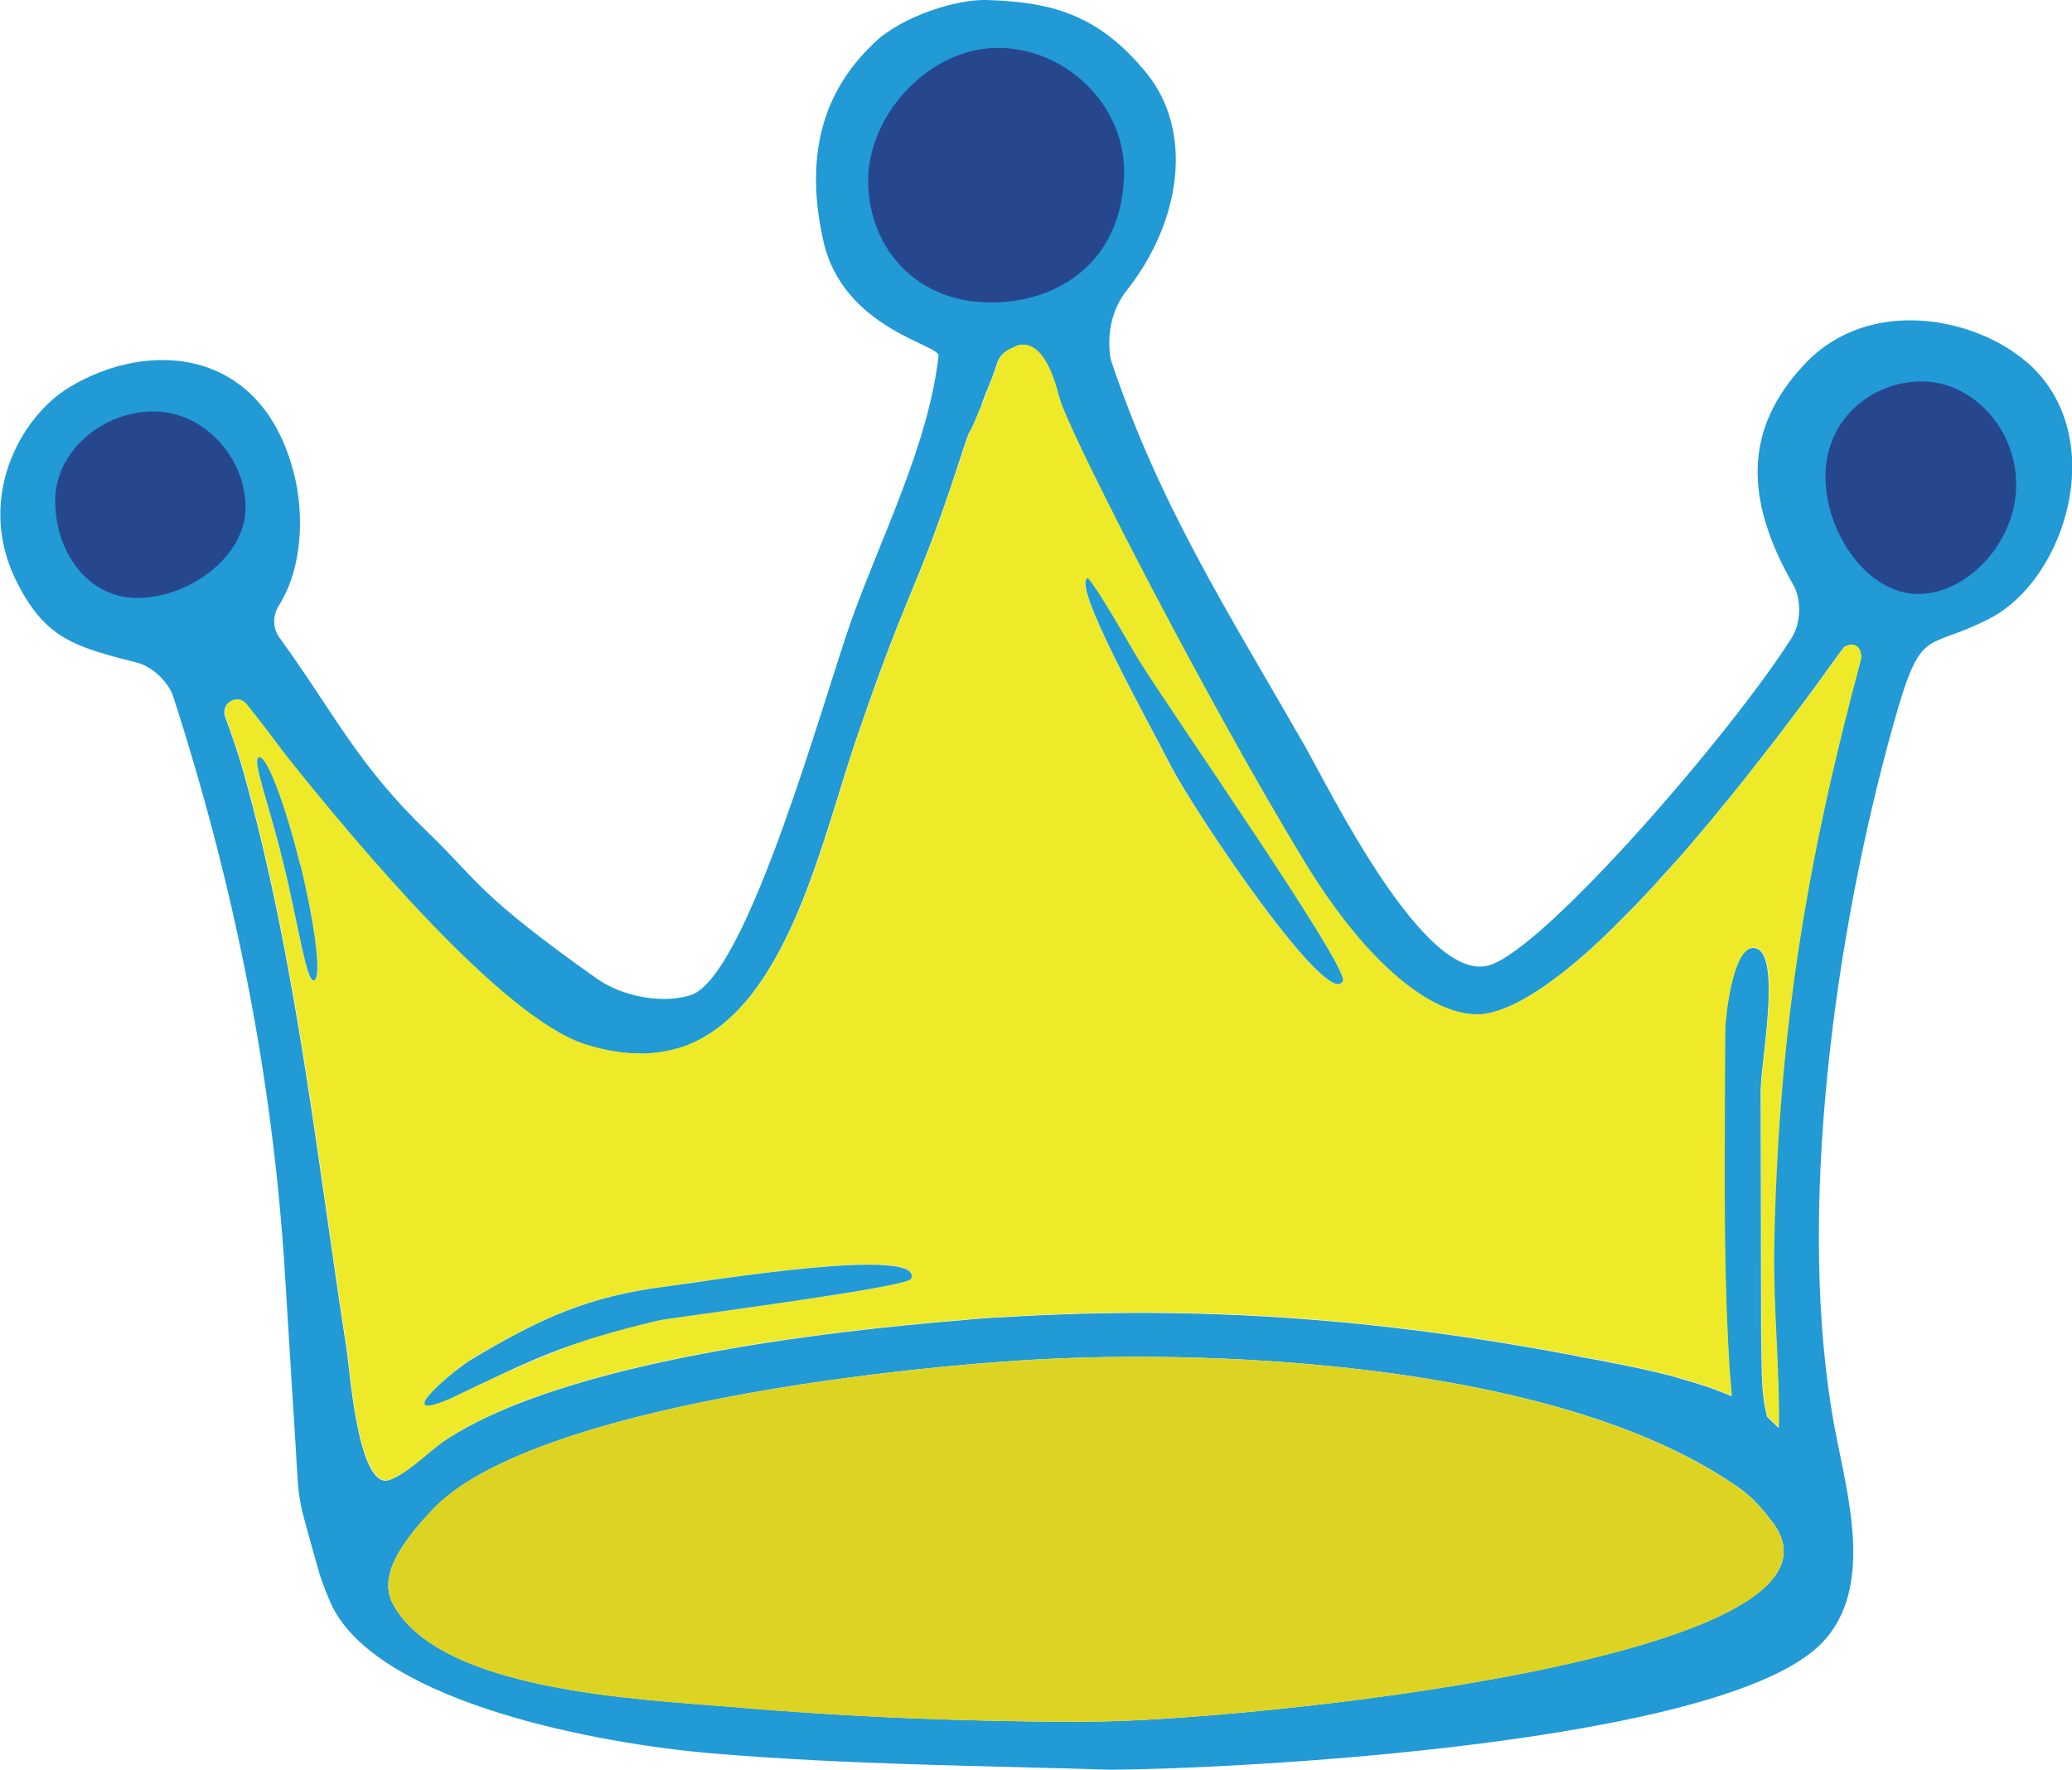
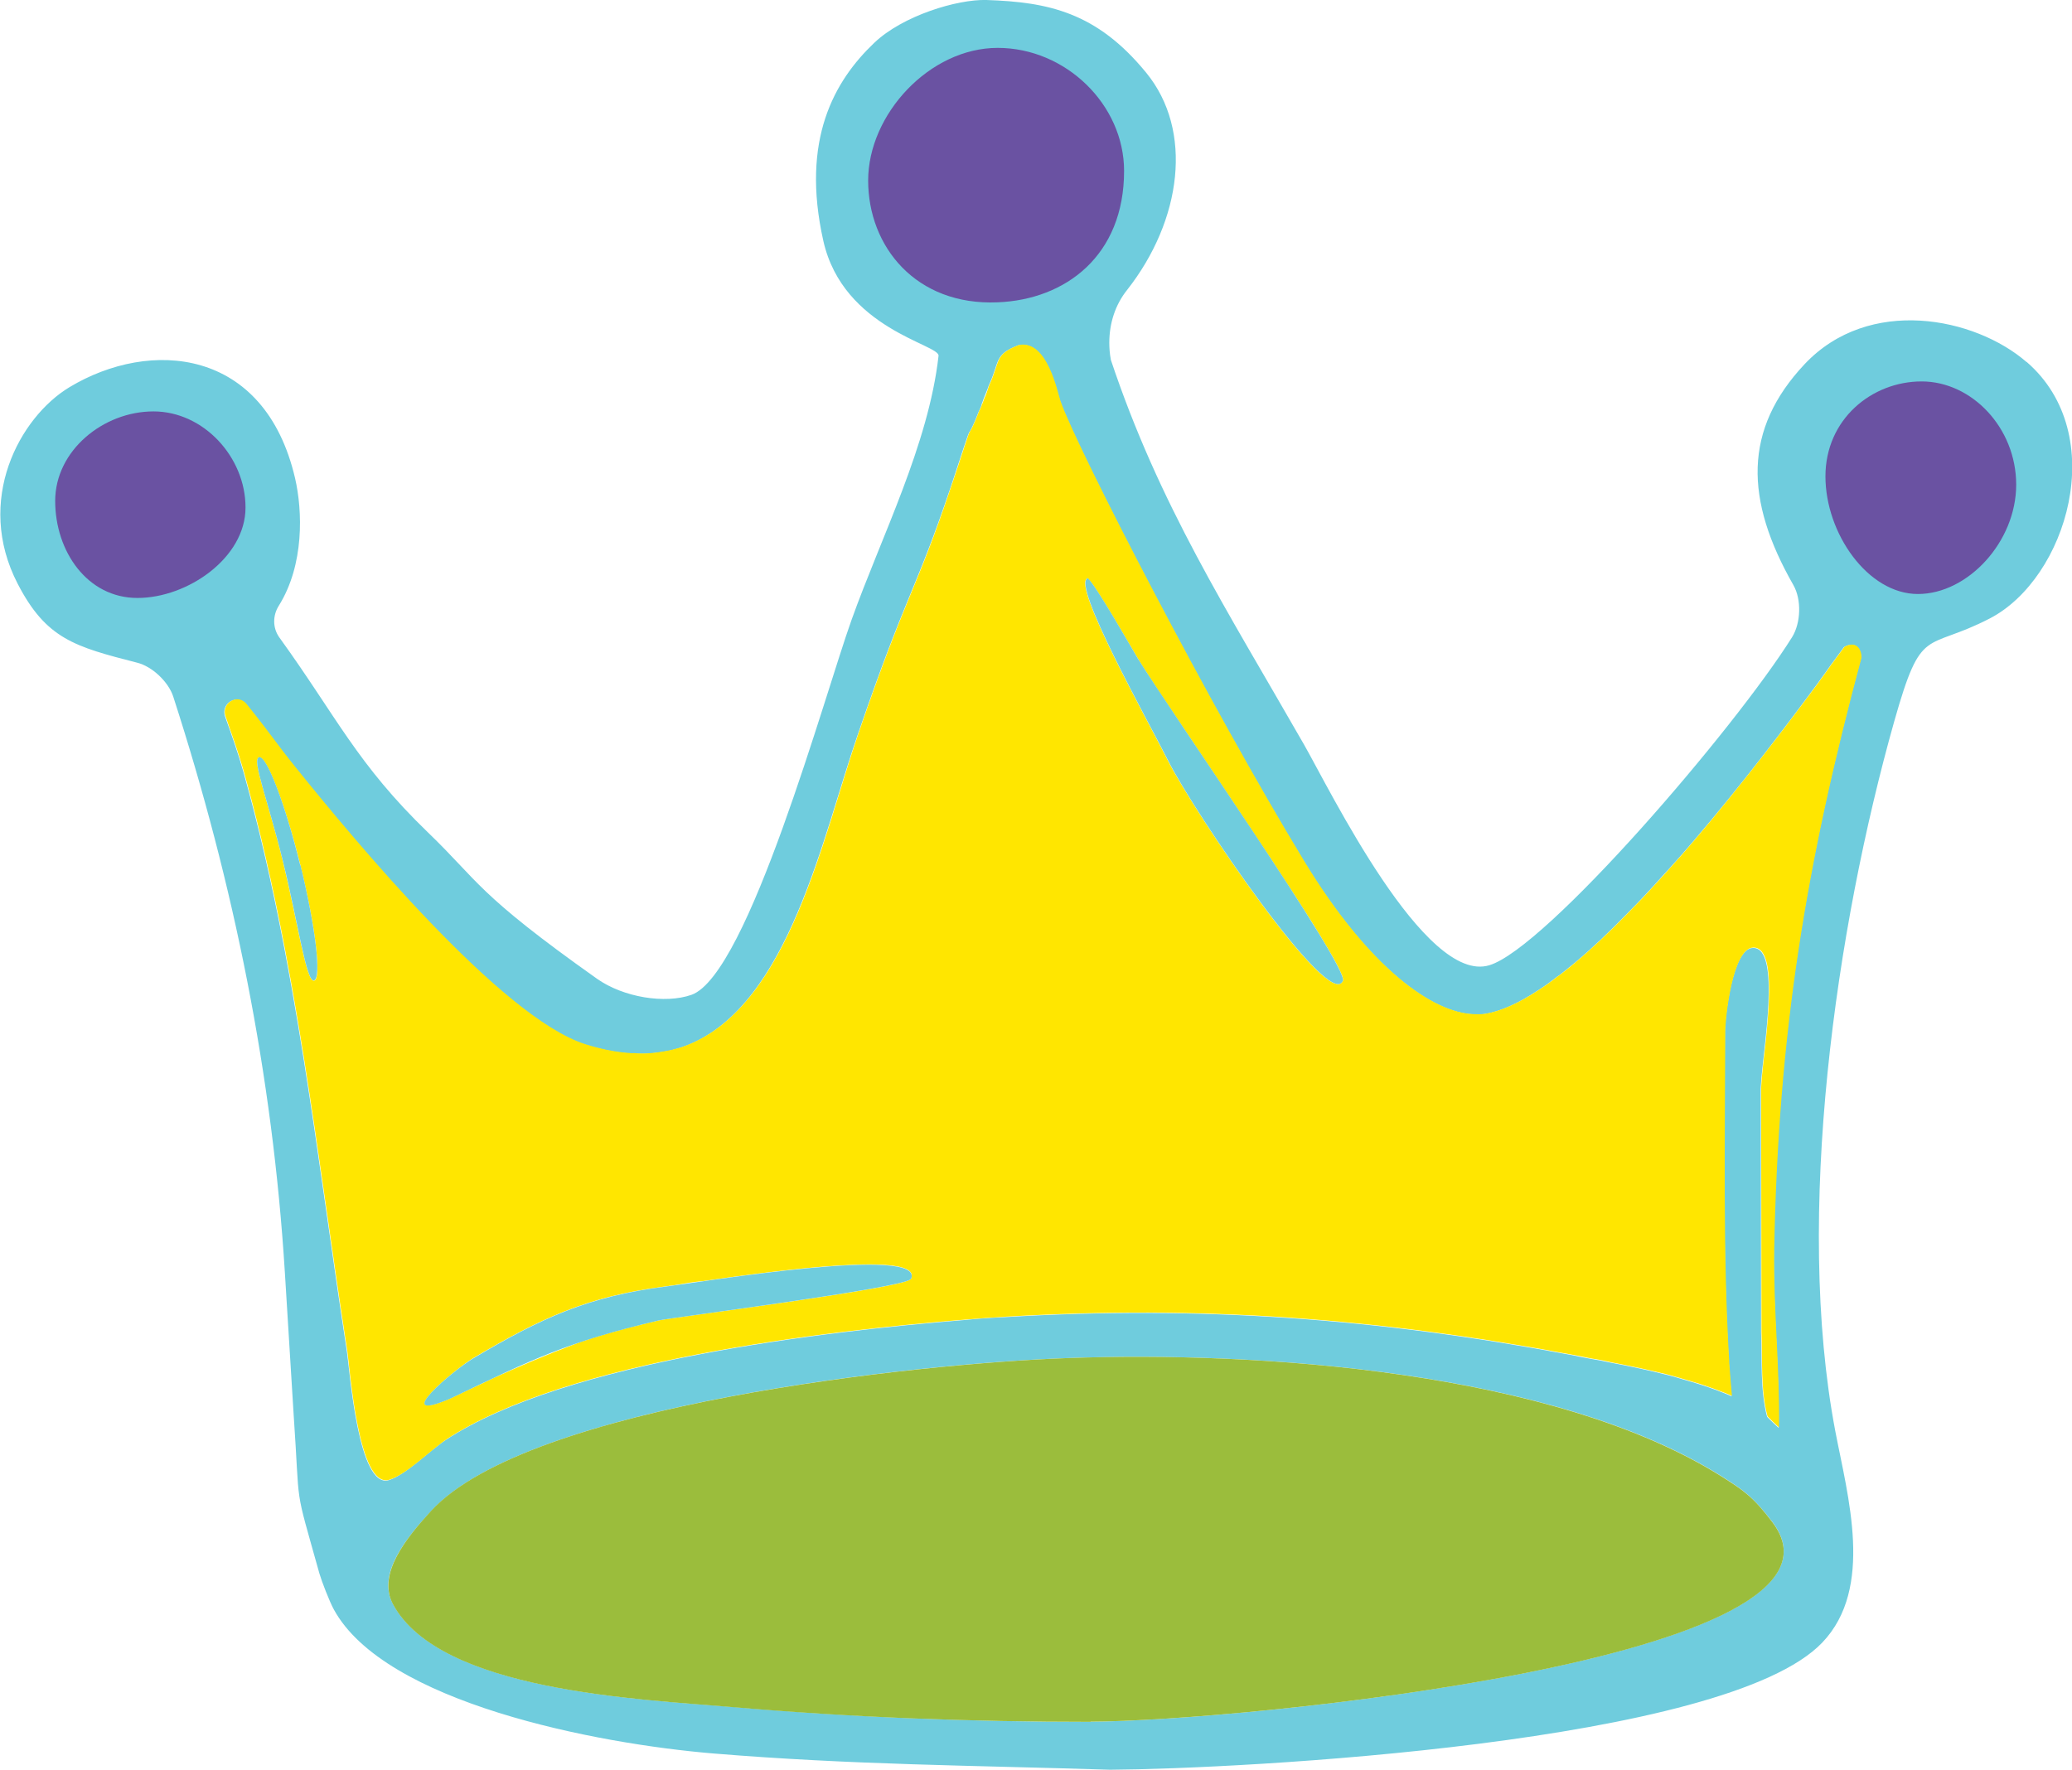
<svg xmlns="http://www.w3.org/2000/svg" id="Layer_1" data-name="Layer 1" viewBox="0 0 99.5 85">
  <g id="crown">
-     <path id="outline" d="M97.32,17.39c-2.49-2.16-7.57-3.18-10.66.1-2.95,3.14-2.88,6.51-.54,10.61.4.7.36,1.82-.06,2.5-2.78,4.44-11.83,14.95-14.54,15.76-3.1.95-7.67-8.45-8.9-10.6-3.72-6.5-6.95-11.51-9.28-18.49v-.02c-.05-.26-.07-.53-.07-.79,0-.92.28-1.82.86-2.54,2.62-3.34,3.19-7.65.91-10.43C52.66.58,50.33.1,47.37,0c-1.4-.04-4.02.75-5.39,2.06-1.9,1.81-3.54,4.63-2.44,9.52.96,4.23,5.59,4.96,5.53,5.51-.48,4.26-2.75,8.69-4.18,12.69-1.28,3.57-4.96,17.02-7.68,18-1.28.45-3.28.12-4.54-.77-5.8-4.11-5.66-4.66-8.11-7.02-3.42-3.3-4.39-5.56-7.15-9.38-.32-.45-.32-1.05-.02-1.52,1.23-1.97,1.14-4.56.78-6.12-1.46-6.28-6.96-6.71-10.84-4.37-2.38,1.44-4.56,5.42-2.48,9.44,1.37,2.65,2.74,3.02,5.74,3.79.72.18,1.5.92,1.73,1.63,2.91,9,4.77,18.18,5.36,27.66l.42,6.8c.33,4.78-.01,3.19,1.24,7.66.11.38.49,1.36.69,1.72,2.44,4.48,12.58,6.45,18.24,6.92,6.66.55,12.47.57,19.04.78,6.25-.04,29.57-1.25,34.2-6.11,2.5-2.62,1.22-7.02.62-10.17-1.96-10.34.03-24.13,2.83-34.06,1.33-4.7,1.47-3.34,4.6-4.96,3.69-1.92,5.79-8.82,1.77-12.31ZM92.69,28.34s-.05.01-.08.01c-3.22.6-5.39-4.33-4.49-7.01.64-1.88,3.31-3.34,5.16-2.7,5.37,2.08,3.65,8.68-.59,9.71ZM42.06,10.04c-.81-4.8,4.65-9.8,9.33-6.36.04.03.09.06.13.1,1.17,1.06,2.13,2.3,2.3,3.96.28,3.75-1.9,5.65-5.24,6.3-2.86.65-5.98-.86-6.51-4.02ZM9.4,27.81c-.18.11-1.98.2-2.8.2-1.86,0-2.8-.61-2.94-1.34-.77-3.84-1.3-5.64,3.84-6.55.06-.01,1.12.11,1.18.15,1.51.7,1.9.68,2.65,3.01.41,1.28.31,1.89-.54,3.43-.02.04-.22.37-1.38,1.11ZM52.37,82.7c-5.77,0-11.47-.22-17.22-.72-4.49-.37-14.03-.76-16.28-4.94-.79-1.46.67-3.2,1.83-4.46,4.67-5.12,23.41-7.1,30.51-7.35,9.11-.34,23.46.58,31.55,5.73.92.59,1.4.89,2.36,2.15,4.94,6.55-25.69,9.57-32.75,9.58ZM85.18,60.05c-.04,2.84.27,5.68.23,8.53-.19-.17-.37-.35-.55-.53-.34-1.26-.24-2.75-.29-4.07l-.02-11.58c0-.07,0-.16.01-.26.08-1.6,1.01-6.66-.39-6.61-.99.03-1.34,3.39-1.34,4.04-.01,4.9-.12,10.78.19,15.82v.07c.04.55.08,1.08.13,1.6-.49-.21-.99-.4-1.5-.56-.25-.08-.51-.16-.77-.23-.25-.08-.51-.15-.77-.22-.91-.23-1.84-.43-2.75-.6-.33-.07-.67-.14-.99-.19-.32-.06-.65-.12-.97-.19-9.26-1.74-17.77-2.37-27.12-1.81-.65.03-1.3.07-1.96.14-6.69.54-19.14,1.98-24.9,5.75-.79.52-1.91,1.67-2.74,1.94-1.48.46-1.89-5.31-2.02-6.17-1.45-9.35-2.42-18.76-4.98-27.88-.25-.88-.56-1.76-.87-2.62-.22-.65.58-1.11,1.01-.59.59.73,1.18,1.51,1.71,2.22.22.3.44.58.66.84,2.77,3.44,9.84,11.99,13.89,13.28.73.23,1.41.36,2.05.42.1.01.2.02.3.01.54.04,1.05-.01,1.53-.1.18-.03.35-.07.52-.12.19-.05.36-.11.54-.18,4.88-1.96,6.48-10.06,8.19-14.97,2.37-6.89,2.72-6.73,4.45-11.85.5-1.49.85-2.65.91-2.65,0,0,.15-.22.45-1.01h.01s.02-.05.02-.07c.01-.01.02-.02.02-.03.03-.05.05-.1.06-.17.06-.19.16-.45.31-.81.01-.04.03-.08.04-.12.55-1.17.23-1.48,1.43-1.94,1.37-.26,1.86,2.31,2,2.7.8,2.29,7.22,14.72,11.69,22.07,3.15,5.18,6.2,7.3,8.17,7.37.16,0,.32.01.47-.01.79-.11,1.68-.52,2.63-1.15.3-.19.6-.41.92-.66.06-.03.11-.08.17-.12.22-.18.44-.35.68-.55.8-.67,1.61-1.44,2.44-2.29.16-.17.32-.32.48-.49.3-.31.6-.63.91-.97.22-.25.45-.5.69-.76.39-.43.78-.87,1.16-1.32,2.26-2.64,4.39-5.44,5.99-7.61.1-.15.21-.29.31-.43.1-.14.19-.27.29-.41.1-.14.19-.26.28-.38.12-.17.24-.33.36-.49.5-.29.82.03.82.51-2.67,9.93-4.01,18.06-4.2,28.47Z" fill="#219ad6" />
-     <path id="bot-crown-main" d="M52.38,82.7c-5.78,0-11.47-.21-17.23-.71-4.49-.38-14.03-.76-16.28-4.94-.78-1.46.67-3.21,1.82-4.47,4.68-5.12,23.42-7.09,30.52-7.35,9.11-.34,23.46.59,31.55,5.74.92.59,1.41.89,2.36,2.15,4.94,6.55-25.7,9.56-32.75,9.57Z" fill="#ddd323" />
-     <path id="main-bg" d="M89.39,31.58c0-.48-.31-.8-.82-.51-.12.16-.24.32-.36.49-.09.12-.18.25-.28.38-.1.14-.19.27-.29.41-.1.14-.21.28-.31.43-1.6,2.16-3.73,4.96-5.99,7.61-.38.45-.77.89-1.16,1.32-.23.26-.46.51-.69.76-.3.33-.6.66-.91.97-.16.17-.32.32-.48.49-.83.85-1.64,1.62-2.44,2.29-.23.2-.45.37-.68.55-.06.04-.11.09-.17.12-.31.25-.62.47-.92.66-.95.63-1.85,1.04-2.63,1.15-.15.02-.31.01-.47.01-1.97-.06-5.02-2.18-8.17-7.37-4.47-7.35-10.89-19.78-11.69-22.07-.14-.4-.63-2.97-2-2.7-1.2.46-.88.77-1.43,1.94-.01.04-.03.08-.04.12-.02.05-.03.09-.04.12-.02.04-.03.07-.03.1,0,.01-.01.01-.01.01-.03.09-.06.18-.1.25-.01.03-.02.05-.03.08-.02.05-.04.1-.06.16-.01.03-.02.05-.04.08-.01.06-.03.11-.06.17,0,.01-.01.02-.02.03,0,.02-.01.04-.02.06h-.01c-.3.8-.45,1.02-.45,1.02-.06,0-.4,1.17-.91,2.65-1.72,5.12-2.08,4.96-4.45,11.85-1.7,4.91-3.31,13.02-8.19,14.97-.18.07-.36.14-.54.18-.17.05-.34.09-.52.12-.48.09-.99.15-1.53.1-.1.01-.2,0-.3-.01-.64-.05-1.32-.19-2.05-.42-4.04-1.29-11.11-9.83-13.89-13.28-.21-.26-.43-.54-.66-.84-.53-.71-1.12-1.49-1.71-2.22-.42-.52-1.23-.05-1.01.59.3.86.62,1.74.87,2.62,2.56,9.12,3.53,18.53,4.98,27.88.13.86.53,6.63,2.02,6.17.84-.26,1.96-1.41,2.74-1.94,5.76-3.78,18.21-5.21,24.9-5.75.66-.06,1.31-.1,1.96-.14,9.35-.56,17.86.07,27.12,1.81.32.06.65.12.97.19.32.05.66.11.99.19.92.18,1.85.37,2.75.6.25.07.51.14.77.22.25.07.51.15.77.23.51.17,1.01.35,1.5.56-.05-.52-.09-1.05-.13-1.6v-.07c-.31-5.05-.2-10.92-.19-15.82,0-.65.35-4.01,1.34-4.04,1.4-.05.47,5,.39,6.61-.01.1-.01.19-.01.26l.02,11.58c.05,1.32-.05,2.81.29,4.07.18.18.36.36.55.53.04-2.85-.27-5.69-.23-8.53.19-10.41,1.53-18.55,4.2-28.47ZM15.08,47.1c-.37.09-.78-2.79-1.5-5.75-.73-2.97-1.5-4.88-1.14-4.97s1.25,2.23,1.99,5.19c.73,2.97,1.02,5.44.66,5.53ZM43.74,61.43c-.29.44-11.56,1.86-12.11,1.99-.34.08-.68.16-.99.24-.15.04-.3.07-.45.11-.59.16-1.14.31-1.65.47-.12.04-.25.08-.37.12-.19.06-.38.12-.57.2-1.31.49-2.6,1.04-3.93,1.64-.41.2-.85.41-1.32.62-.23.11-.47.23-.73.35-2.93,1.24.18-1.38,1.12-1.95,3.21-1.9,5.47-2.95,9.11-3.42.05-.01.1-.01.15-.02.04,0,.08-.01.12-.02.09-.01.19-.02.3-.04.45-.08.9-.15,1.33-.19,3.56-.51,10.59-1.46,10-.11ZM56.1,36.56c-.98-1.95-4.69-8.55-3.87-8.79.41.38,2,3.18,2.4,3.84.09.15.2.32.33.54,0,0,.02.01.02.02.07.1.14.22.21.33.15.23.31.48.49.75,1.09,1.63,2.72,4.04,4.28,6.39l.39.59c.26.38.51.77.76,1.14.32.5.64.98.94,1.44.12.18.23.35.34.53.23.35.44.69.64,1,.53.86.97,1.59,1.22,2.08.06.11.1.22.14.3.04.08.07.16.09.22.01.07.02.12.01.16-.63,1.55-7.14-8.07-8.39-10.54Z" fill="#eee929" />
+     <path id="outline" d="M97.32,17.39c-2.49-2.16-7.57-3.18-10.66.1-2.95,3.14-2.88,6.51-.54,10.61.4.7.36,1.82-.06,2.5-2.78,4.44-11.83,14.95-14.54,15.76-3.1.95-7.67-8.45-8.9-10.6-3.72-6.5-6.95-11.51-9.28-18.49v-.02c-.05-.26-.07-.53-.07-.79,0-.92.28-1.82.86-2.54,2.62-3.34,3.19-7.65.91-10.43C52.66.58,50.33.1,47.37,0c-1.4-.04-4.02.75-5.39,2.06-1.9,1.81-3.54,4.63-2.44,9.52.96,4.23,5.59,4.96,5.53,5.51-.48,4.26-2.75,8.69-4.18,12.69-1.28,3.57-4.96,17.02-7.68,18-1.28.45-3.28.12-4.54-.77-5.8-4.11-5.66-4.66-8.11-7.02-3.42-3.3-4.39-5.56-7.15-9.38-.32-.45-.32-1.05-.02-1.52,1.23-1.97,1.14-4.56.78-6.12-1.46-6.28-6.96-6.71-10.84-4.37-2.38,1.44-4.56,5.42-2.48,9.44,1.37,2.65,2.74,3.02,5.74,3.79.72.18,1.5.92,1.73,1.63,2.91,9,4.77,18.18,5.36,27.66l.42,6.8c.33,4.78-.01,3.19,1.24,7.66.11.38.49,1.36.69,1.72,2.44,4.48,12.58,6.45,18.24,6.92,6.66.55,12.47.57,19.04.78,6.25-.04,29.57-1.25,34.2-6.11,2.5-2.62,1.22-7.02.62-10.17-1.96-10.34.03-24.13,2.83-34.06,1.33-4.7,1.47-3.34,4.6-4.96,3.69-1.92,5.79-8.82,1.77-12.31ZM92.69,28.34s-.05.01-.08.01c-3.22.6-5.39-4.33-4.49-7.01.64-1.88,3.31-3.34,5.16-2.7,5.37,2.08,3.65,8.68-.59,9.71ZM42.06,10.04c-.81-4.8,4.65-9.8,9.33-6.36.04.03.09.06.13.1,1.17,1.06,2.13,2.3,2.3,3.96.28,3.75-1.9,5.65-5.24,6.3-2.86.65-5.98-.86-6.51-4.02ZM9.4,27.81c-.18.11-1.98.2-2.8.2-1.86,0-2.8-.61-2.94-1.34-.77-3.84-1.3-5.64,3.84-6.55.06-.01,1.12.11,1.18.15,1.51.7,1.9.68,2.65,3.01.41,1.28.31,1.89-.54,3.43-.02.04-.22.37-1.38,1.11ZM52.37,82.7c-5.77,0-11.47-.22-17.22-.72-4.49-.37-14.03-.76-16.28-4.94-.79-1.46.67-3.2,1.83-4.46,4.67-5.12,23.41-7.1,30.51-7.35,9.11-.34,23.46.58,31.55,5.73.92.59,1.4.89,2.36,2.15,4.94,6.55-25.69,9.57-32.75,9.58ZM85.18,60.05c-.04,2.84.27,5.68.23,8.53-.19-.17-.37-.35-.55-.53-.34-1.26-.24-2.75-.29-4.07l-.02-11.58c0-.07,0-.16.01-.26.08-1.6,1.01-6.66-.39-6.61-.99.03-1.34,3.39-1.34,4.04-.01,4.9-.12,10.78.19,15.82v.07c.04.55.08,1.08.13,1.6-.49-.21-.99-.4-1.5-.56-.25-.08-.51-.16-.77-.23-.25-.08-.51-.15-.77-.22-.91-.23-1.84-.43-2.75-.6-.33-.07-.67-.14-.99-.19-.32-.06-.65-.12-.97-.19-9.26-1.74-17.77-2.37-27.12-1.81-.65.03-1.3.07-1.96.14-6.69.54-19.14,1.98-24.9,5.75-.79.52-1.91,1.67-2.74,1.94-1.48.46-1.89-5.31-2.02-6.17-1.45-9.35-2.42-18.76-4.98-27.88-.25-.88-.56-1.76-.87-2.62-.22-.65.58-1.11,1.01-.59.59.73,1.18,1.51,1.71,2.22.22.3.44.58.66.84,2.77,3.44,9.84,11.99,13.89,13.28.73.23,1.41.36,2.05.42.1.01.2.02.3.01.54.04,1.05-.01,1.53-.1.18-.03.35-.07.52-.12.19-.05.36-.11.54-.18,4.88-1.96,6.48-10.06,8.19-14.97,2.37-6.89,2.72-6.73,4.45-11.85.5-1.49.85-2.65.91-2.65,0,0,.15-.22.45-1.01h.01s.02-.05.02-.07c.01-.01.02-.02.02-.03.03-.05.05-.1.06-.17.06-.19.16-.45.31-.81.01-.04.03-.08.04-.12.55-1.17.23-1.48,1.43-1.94,1.37-.26,1.86,2.31,2,2.7.8,2.29,7.22,14.72,11.69,22.07,3.15,5.18,6.2,7.3,8.17,7.37.16,0,.32.01.47-.01.79-.11,1.68-.52,2.63-1.15.3-.19.6-.41.92-.66.06-.03.11-.08.17-.12.22-.18.44-.35.68-.55.8-.67,1.61-1.44,2.44-2.29.16-.17.32-.32.48-.49.3-.31.6-.63.91-.97.22-.25.45-.5.69-.76.39-.43.78-.87,1.16-1.32,2.26-2.64,4.39-5.44,5.99-7.61.1-.15.21-.29.31-.43.1-.14.19-.27.29-.41.1-.14.19-.26.28-.38.12-.17.24-.33.36-.49.5-.29.82.03.82.51-2.67,9.93-4.01,18.06-4.2,28.47Z" fill="#6fccdd" />
+     <path id="bot-crown-main" d="M52.38,82.7c-5.78,0-11.47-.21-17.23-.71-4.49-.38-14.03-.76-16.28-4.94-.78-1.46.67-3.21,1.82-4.47,4.68-5.12,23.42-7.09,30.52-7.35,9.11-.34,23.46.59,31.55,5.74.92.59,1.41.89,2.36,2.15,4.94,6.55-25.7,9.56-32.75,9.57Z" fill="#9bbd3c" />
+     <path id="main-bg" d="M89.39,31.58c0-.48-.31-.8-.82-.51-.12.16-.24.32-.36.49-.09.12-.18.25-.28.38-.1.14-.19.27-.29.41-.1.14-.21.28-.31.43-1.6,2.16-3.73,4.96-5.99,7.61-.38.45-.77.89-1.16,1.32-.23.26-.46.51-.69.76-.3.33-.6.66-.91.97-.16.17-.32.32-.48.49-.83.85-1.64,1.62-2.44,2.29-.23.2-.45.37-.68.55-.06.04-.11.09-.17.12-.31.25-.62.47-.92.66-.95.63-1.85,1.04-2.63,1.15-.15.02-.31.01-.47.01-1.97-.06-5.02-2.18-8.17-7.37-4.47-7.35-10.89-19.78-11.69-22.07-.14-.4-.63-2.97-2-2.7-1.2.46-.88.77-1.43,1.94-.01.04-.03.08-.04.12-.02.05-.03.09-.04.12-.02.04-.03.07-.03.1,0,.01-.01.01-.01.01-.03.09-.06.18-.1.25-.01.03-.02.05-.03.08-.02.05-.04.1-.06.16-.01.03-.02.05-.04.08-.01.06-.03.11-.06.17,0,.01-.01.02-.02.03,0,.02-.01.04-.02.06h-.01c-.3.8-.45,1.02-.45,1.02-.06,0-.4,1.17-.91,2.65-1.72,5.12-2.08,4.96-4.45,11.85-1.7,4.91-3.31,13.02-8.19,14.97-.18.07-.36.14-.54.18-.17.05-.34.09-.52.12-.48.09-.99.15-1.53.1-.1.01-.2,0-.3-.01-.64-.05-1.32-.19-2.05-.42-4.04-1.29-11.11-9.83-13.89-13.28-.21-.26-.43-.54-.66-.84-.53-.71-1.12-1.49-1.71-2.22-.42-.52-1.23-.05-1.01.59.3.86.62,1.74.87,2.62,2.56,9.12,3.53,18.53,4.98,27.88.13.86.53,6.63,2.02,6.17.84-.26,1.96-1.41,2.74-1.94,5.76-3.78,18.21-5.21,24.9-5.75.66-.06,1.31-.1,1.96-.14,9.35-.56,17.86.07,27.12,1.81.32.06.65.12.97.19.32.05.66.11.99.19.92.18,1.85.37,2.75.6.25.07.51.14.77.22.25.07.51.15.77.23.51.17,1.01.35,1.5.56-.05-.52-.09-1.05-.13-1.6v-.07c-.31-5.05-.2-10.92-.19-15.82,0-.65.35-4.01,1.34-4.04,1.4-.05.47,5,.39,6.61-.01.1-.01.19-.01.26l.02,11.58c.05,1.32-.05,2.81.29,4.07.18.18.36.36.55.53.04-2.85-.27-5.69-.23-8.53.19-10.41,1.53-18.55,4.2-28.47ZM15.08,47.1c-.37.09-.78-2.79-1.5-5.75-.73-2.97-1.5-4.88-1.14-4.97s1.25,2.23,1.99,5.19c.73,2.97,1.02,5.44.66,5.53ZM43.74,61.43c-.29.44-11.56,1.86-12.11,1.99-.34.08-.68.16-.99.24-.15.04-.3.07-.45.11-.59.16-1.14.31-1.65.47-.12.04-.25.08-.37.12-.19.06-.38.12-.57.2-1.31.49-2.6,1.04-3.93,1.64-.41.2-.85.41-1.32.62-.23.11-.47.23-.73.35-2.93,1.24.18-1.38,1.12-1.95,3.21-1.9,5.47-2.95,9.11-3.42.05-.01.1-.01.15-.02.04,0,.08-.01.12-.02.09-.01.19-.02.3-.04.45-.08.9-.15,1.33-.19,3.56-.51,10.59-1.46,10-.11ZM56.1,36.56c-.98-1.95-4.69-8.55-3.87-8.79.41.38,2,3.18,2.4,3.84.09.15.2.32.33.54,0,0,.02.01.02.02.07.1.14.22.21.33.15.23.31.48.49.75,1.09,1.63,2.72,4.04,4.28,6.39l.39.59c.26.38.51.77.76,1.14.32.5.64.98.94,1.44.12.18.23.35.34.53.23.35.44.69.64,1,.53.86.97,1.59,1.22,2.08.06.11.1.22.14.3.04.08.07.16.09.22.01.07.02.12.01.16-.63,1.55-7.14-8.07-8.39-10.54Z" fill="#ffe600" />
  </g>
-   <path id="left-dot" d="M11.79,24.38c0,2.41-2.78,4.34-5.19,4.34s-3.95-2.24-3.95-4.66,2.31-4.3,4.72-4.3,4.42,2.2,4.42,4.61Z" fill="#26478e" />
-   <path id="right-dot" d="M96.82,23.28c0,2.74-2.32,5.25-4.72,5.25s-4.44-2.91-4.44-5.65,2.22-4.56,4.62-4.56,4.54,2.22,4.54,4.96Z" fill="#26478e" />
-   <path id="mid-dot" d="M53.98,8.21c0,4.07-2.81,6.18-6.07,6.31-3.92.17-6.22-2.67-6.22-5.85s2.95-6.37,6.22-6.37,6.07,2.73,6.07,5.91Z" fill="#26478e" />
-   <path id="left-highlight" d="M14.42,41.56c-.73-2.96-1.62-5.29-1.98-5.19s.41,2.01,1.14,4.97,1.13,5.85,1.5,5.75.07-2.57-.65-5.54Z" fill="#219ad6" />
-   <path id="low-highlight" d="M43.74,61.43c-.3.43-11.55,1.86-12.11,1.99-4.4,1.04-5.99,1.83-10.02,3.76-2.93,1.24.18-1.39,1.12-1.94,3.25-1.93,5.53-2.98,9.26-3.45,1.74-.22,12.47-2,11.76-.36Z" fill="#219ad6" />
-   <path id="mid-highlight" d="M64.49,47.1c-.62,1.54-7.14-8.07-8.38-10.54-.98-1.94-4.69-8.55-3.87-8.79.41.39,2,3.18,2.39,3.84,1.5,2.45,10.12,14.79,9.86,15.5Z" fill="#219ad6" />
+   <path id="left-dot" d="M11.79,24.38c0,2.41-2.78,4.34-5.19,4.34s-3.95-2.24-3.95-4.66,2.31-4.3,4.72-4.3,4.42,2.2,4.42,4.61Z" fill="#6a52a2" />
+   <path id="right-dot" d="M96.82,23.28c0,2.74-2.32,5.25-4.72,5.25s-4.44-2.91-4.44-5.65,2.22-4.56,4.62-4.56,4.54,2.22,4.54,4.96Z" fill="#6a52a2" />
+   <path id="mid-dot" d="M53.98,8.21c0,4.07-2.81,6.18-6.07,6.31-3.92.17-6.22-2.67-6.22-5.85s2.95-6.37,6.22-6.37,6.07,2.73,6.07,5.91Z" fill="#6a52a2" />
+   <path id="left-highlight" d="M14.42,41.56c-.73-2.96-1.62-5.29-1.98-5.19s.41,2.01,1.14,4.97,1.13,5.85,1.5,5.75.07-2.57-.65-5.54Z" fill="#6fccdd" />
+   <path id="low-highlight" d="M43.74,61.43c-.3.43-11.55,1.86-12.11,1.99-4.4,1.04-5.99,1.83-10.02,3.76-2.93,1.24.18-1.39,1.12-1.94,3.25-1.93,5.53-2.98,9.26-3.45,1.74-.22,12.47-2,11.76-.36Z" fill="#6fccdd" />
+   <path id="mid-highlight" d="M64.49,47.1c-.62,1.54-7.14-8.07-8.38-10.54-.98-1.94-4.69-8.55-3.87-8.79.41.39,2,3.18,2.39,3.84,1.5,2.45,10.12,14.79,9.86,15.5Z" fill="#6fccdd" />
</svg>
